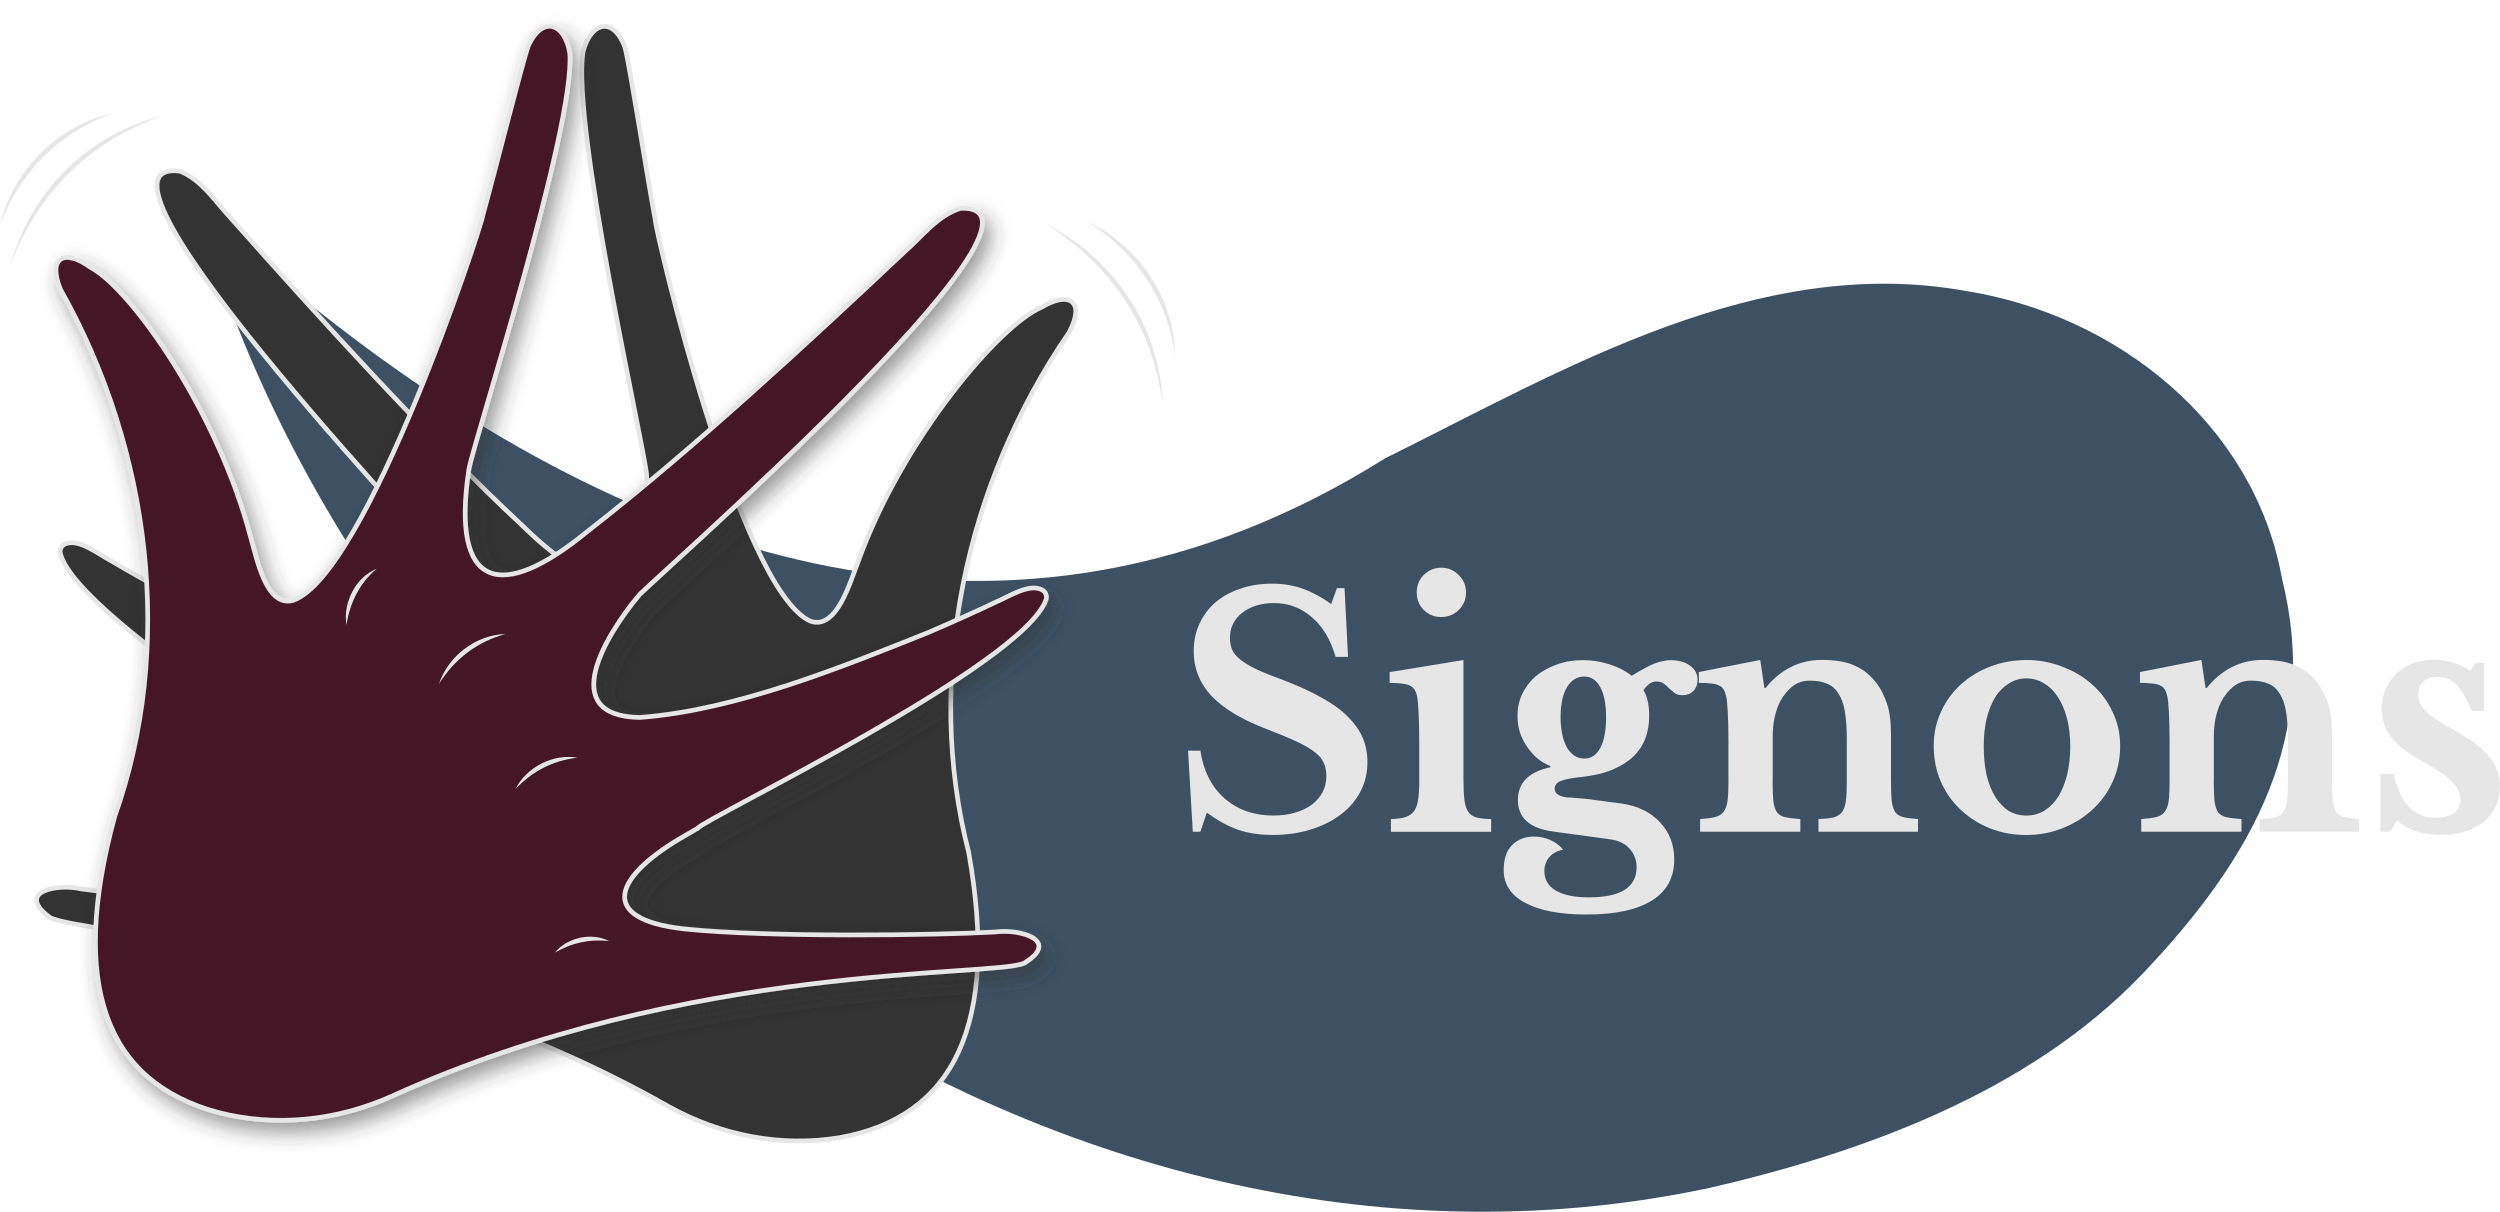
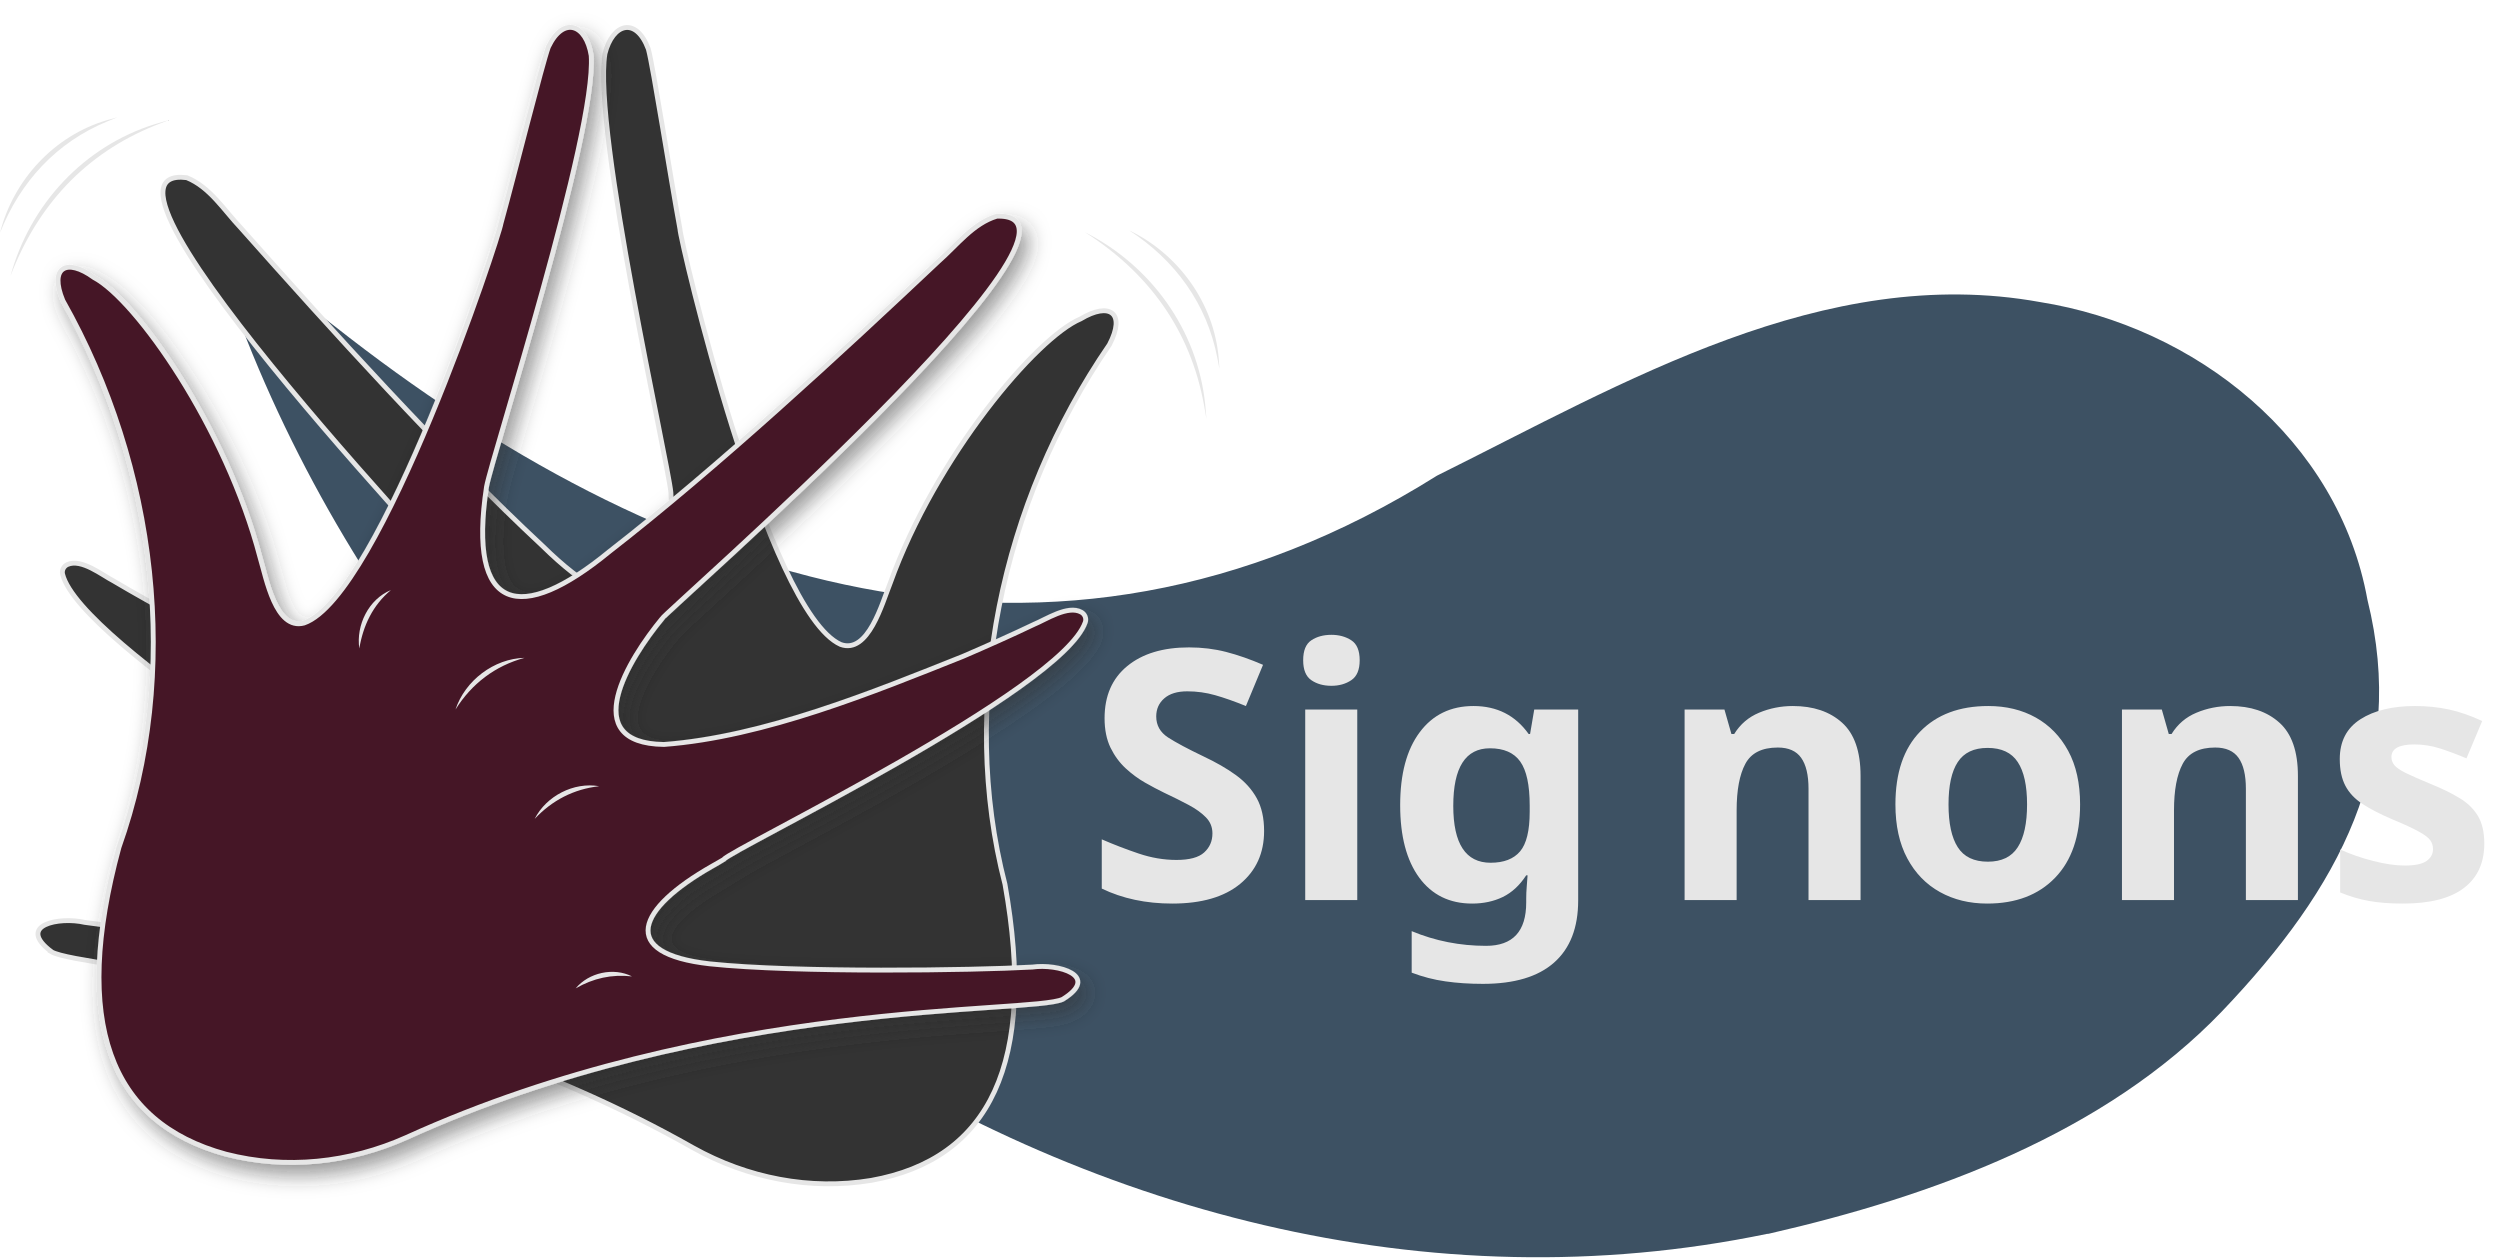
- <svg xmlns="http://www.w3.org/2000/svg" id="Layer_2" data-name="Layer 2" viewBox="0 0 535.04 259.34">
+ <svg xmlns="http://www.w3.org/2000/svg" id="Layer_2" data-name="Layer 2" viewBox="0 0 515.7 259.36">
  <defs>
    <style>
      .cls-1 {
+         font-family: Kodchasan-Bold, Kodchasan;
+         font-size: 72px;
+         font-weight: 700;
+       }
+ 
+       .cls-1, .cls-2 {
+         fill: #e6e6e6;
+       }
+ 
+       .cls-3 {
        fill: #451925;
        filter: url(#drop-shadow-1);
      }

-       .cls-1, .cls-2 {
+       .cls-3, .cls-4 {
        stroke: #e6e6e6;
        stroke-miterlimit: 10;
      }

-       .cls-3 {
+       .cls-5 {
        fill: none;
      }

-       .cls-4 {
+       .cls-6 {
        fill: #3d5163;
      }

-       .cls-2 {
+       .cls-4 {
        fill: #333;
      }

-       .cls-5 {
-         clip-path: url(#clippath);
+       .cls-7 {
+         letter-spacing: -.02em;
      }

-       .cls-6 {
-         fill: #e6e6e6;
+       .cls-8 {
+         clip-path: url(#clippath);
      }
    </style>
    <clipPath id="clippath">
-       <rect class="cls-3" x="42.52" y="45.62" width="448.24" height="213.72" />
+       <rect class="cls-5" x="42.51" y="45.64" width="448.24" height="213.72" />
    </clipPath>
-     <filter id="drop-shadow-1" x="5.67" y="0" width="227" height="250" filterUnits="userSpaceOnUse">
+     <filter id="drop-shadow-1" x="6.17" y="0" width="227" height="250" filterUnits="userSpaceOnUse">
      <feOffset dx="1.42" dy="2.13" />
      <feGaussianBlur result="blur" stdDeviation="2.13" />
      <feFlood flood-color="#333" flood-opacity=".5" />
      <feComposite in2="blur" operator="in" />
      <feComposite in="SourceGraphic" />
    </filter>
  </defs>
  <g id="Layer_8" data-name="Layer 8">
    <g>
      <g>
-         <g class="cls-5">
-           <path class="cls-4" d="M364.62,254.49C224.91,283.55,80.78,177.8,42.52,45.62c8.64,7.04,17.38,14.77,26.36,21.53,67.16,52.95,147.57,81.13,227.54,30.95,38.52-19.12,79.85-43.86,124.35-35.82,32.16,5.11,61.59,28.28,67.59,61.44,8.29,33.42-5.64,59.32-30,84.87-24.21,25.24-59.74,38.15-93.4,45.86l-.36.07.02-.02Z" />
+         <g class="cls-8">
+           <path class="cls-6" d="M364.62,254.5C224.91,283.57,80.78,177.82,42.52,45.64c8.64,7.04,17.38,14.77,26.36,21.53,67.16,52.95,147.57,81.13,227.54,30.95,38.52-19.12,79.85-43.86,124.35-35.82,32.16,5.11,61.59,28.28,67.59,61.44,8.29,33.42-5.64,59.32-30,84.87-24.21,25.24-59.74,38.15-93.4,45.86l-.36.07.02-.02Z" />
        </g>
-         <path class="cls-6" d="M254.24,160.65h2.66c.64,4.31,2.36,7.72,5.17,10.21,2.81,2.45,6.29,3.68,10.42,3.68,1.68,0,3.22-.2,4.63-.61,1.41-.41,2.61-.98,3.61-1.7,1-.77,1.77-1.66,2.31-2.66.54-1.04.82-2.2.82-3.47,0-1.09-.18-2.02-.54-2.79-.32-.82-.95-1.59-1.91-2.31-.95-.77-2.27-1.54-3.95-2.31-1.63-.77-3.77-1.66-6.4-2.66-5.31-2.04-9.24-4.4-11.78-7.08-2.54-2.72-3.81-5.92-3.81-9.6,0-2.13.41-4.09,1.23-5.86.82-1.77,1.95-3.29,3.4-4.56,1.5-1.27,3.27-2.25,5.31-2.93,2.09-.73,4.38-1.09,6.88-1.09,2.31,0,4.49.36,6.54,1.09,2.04.73,4.06,1.82,6.06,3.27l1.23-3.4h1.63l.75,14.71h-2.66c-1.09-3.72-2.79-6.56-5.11-8.51-2.31-2-4.99-3-8.03-3-2.81,0-5.11.7-6.88,2.11-1.72,1.36-2.59,3.13-2.59,5.31,0,.95.16,1.82.48,2.59.32.73.91,1.43,1.77,2.11.86.68,2.04,1.38,3.54,2.11,1.5.68,3.43,1.45,5.79,2.31,3.18,1.23,5.88,2.47,8.1,3.74,2.27,1.23,4.11,2.56,5.52,4.02,1.45,1.41,2.52,2.91,3.2,4.49.68,1.59,1.02,3.34,1.02,5.24,0,2.31-.5,4.43-1.5,6.33-1,1.91-2.41,3.54-4.22,4.9-1.77,1.36-3.9,2.43-6.4,3.2-2.45.77-5.17,1.16-8.17,1.16-2.72,0-5.17-.36-7.35-1.09-2.18-.77-4.43-2-6.74-3.68l-1.36,4.09h-1.63l-1.02-17.36ZM313.21,166.85c0,1.82.07,3.27.2,4.36.14,1.09.41,1.93.82,2.52.41.59,1,1,1.77,1.23.77.18,1.82.3,3.13.34v2.72h-21.45v-2.72c1.27-.05,2.29-.18,3.06-.41.82-.27,1.43-.68,1.84-1.23.45-.59.75-1.38.89-2.38.18-1.04.27-2.36.27-3.95v-8.37c0-2.63-.05-4.79-.14-6.47-.09-1.72-.2-2.91-.34-3.54-.23-1.13-.75-1.88-1.57-2.25-.77-.36-2.2-.54-4.29-.54v-2.31l15.8-2.59v25.6ZM303.2,126.81c0-1.5.5-2.75,1.5-3.74,1.04-1.04,2.29-1.57,3.74-1.57s2.75.52,3.74,1.57c1.04,1,1.57,2.25,1.57,3.74s-.52,2.7-1.57,3.74c-1,1-2.25,1.5-3.74,1.5s-2.7-.5-3.74-1.5c-1-1.04-1.5-2.29-1.5-3.74ZM335.84,170.66c1.23.09,2.29.18,3.2.27.95.09,1.84.2,2.66.34.86.09,1.7.2,2.52.34.86.09,1.77.2,2.72.34,3.54.5,6.31,1.84,8.31,4.02,2.04,2.13,3.06,4.79,3.06,7.97,0,3.86-1.59,6.79-4.77,8.78-3.18,2-7.85,3-14.03,3-5.67,0-10.05-.84-13.14-2.52-3.04-1.63-4.56-3.97-4.56-7.01,0-2.36.61-4.15,1.84-5.38,1.23-1.18,2.77-1.77,4.63-1.77,1.18,0,2.31.23,3.4.68,1.13.5,2.09,1.2,2.86,2.11-1.18.23-2.16.75-2.93,1.57-.73.86-1.09,1.86-1.09,3,0,1.82.79,3.2,2.38,4.15,1.63,1,4.02,1.5,7.15,1.5,6.81,0,10.21-2.16,10.21-6.47,0-1.54-.52-2.88-1.57-4.02-1-1.09-2.45-1.75-4.36-1.97l-11.92-1.63c-5.04-.68-7.56-2.93-7.56-6.74,0-1.86.59-3.38,1.77-4.56,1.23-1.18,2.95-2,5.17-2.45v-.27c-1.04-.41-2-.98-2.86-1.7-.82-.73-1.54-1.57-2.18-2.52-.64-.95-1.13-1.97-1.5-3.06-.32-1.13-.48-2.29-.48-3.47,0-1.68.34-3.25,1.02-4.7.73-1.5,1.7-2.77,2.93-3.81,1.27-1.04,2.75-1.86,4.43-2.45,1.72-.64,3.59-.95,5.58-.95s3.86.3,5.72.89c1.86.59,3.45,1.41,4.77,2.45,1.04-.64,1.95-1.16,2.72-1.57.77-.45,1.48-.79,2.11-1.02.68-.27,1.29-.45,1.84-.54.54-.14,1.09-.2,1.63-.2,1.72,0,3.11.39,4.15,1.16,1.09.77,1.63,1.79,1.63,3.06,0,.95-.3,1.75-.89,2.38-.59.59-1.36.89-2.31.89-.68,0-1.23-.14-1.63-.41-.41-.32-.82-.66-1.23-1.02-.36-.41-.75-.75-1.16-1.02-.41-.32-.95-.48-1.63-.48-.95,0-1.86.61-2.72,1.84.45.77.77,1.61.95,2.52.18.86.27,1.88.27,3.06,0,1.72-.27,3.31-.82,4.77-.54,1.45-1.41,2.75-2.59,3.88-1.13,1.09-2.61,2.02-4.43,2.79-1.82.77-4.02,1.29-6.6,1.57-2.18.23-3.7.52-4.56.89-.82.36-1.23.91-1.23,1.63,0,1.09,1.02,1.72,3.06,1.91ZM339.1,162.35c1.45,0,2.59-.77,3.4-2.31.82-1.54,1.23-3.7,1.23-6.47s-.41-4.97-1.23-6.47c-.82-1.54-1.97-2.31-3.47-2.31s-2.77.77-3.68,2.31c-.91,1.54-1.36,3.65-1.36,6.33s.45,4.9,1.36,6.54c.95,1.59,2.2,2.38,3.74,2.38ZM379.37,166.91c0,1.86.05,3.34.14,4.43.14,1.04.39,1.86.75,2.45.41.54,1,.91,1.77,1.09.82.18,1.91.32,3.27.41v2.72h-21.45v-2.72c1.32-.09,2.36-.23,3.13-.41.82-.18,1.43-.54,1.84-1.09.45-.54.75-1.32.89-2.31.14-1,.2-2.36.2-4.09v-8.51c0-2.68-.05-4.83-.14-6.47-.09-1.68-.2-2.81-.34-3.4-.14-.59-.32-1.07-.54-1.43-.23-.41-.57-.7-1.02-.89-.45-.23-1.02-.36-1.7-.41-.68-.09-1.54-.14-2.59-.14v-2.31l13.14-2.59.89,5.99h.27c1.5-1.91,3.27-3.38,5.31-4.43s4.29-1.57,6.74-1.57c2.91,0,5.24.41,7.01,1.23,1.82.77,3.43,2.09,4.83,3.95.77,1.04,1.45,2.41,2.04,4.09.59,1.63.89,3.9.89,6.81v9.6c0,1.86.05,3.34.14,4.43.14,1.04.39,1.86.75,2.45.41.54,1,.91,1.77,1.09.77.18,1.82.32,3.13.41v2.72h-21.31v-2.72c1.36-.05,2.43-.16,3.2-.34.82-.23,1.43-.61,1.84-1.16.41-.54.68-1.32.82-2.31.14-1.04.2-2.41.2-4.09v-9.26c0-2.31-.14-4.27-.41-5.86-.27-1.59-.73-2.86-1.36-3.81-.59-1-1.38-1.7-2.38-2.11-1-.45-2.25-.68-3.74-.68s-2.7.41-3.74,1.23c-1.04.82-1.95,1.95-2.72,3.4-.41.82-.77,1.88-1.09,3.2-.27,1.27-.41,2.61-.41,4.02v9.4ZM433.67,141.25c2.72,0,5.29.48,7.69,1.43,2.45.91,4.58,2.18,6.4,3.81,1.86,1.63,3.31,3.59,4.36,5.86,1.09,2.22,1.63,4.68,1.63,7.35s-.54,5.31-1.63,7.63c-1.04,2.31-2.5,4.31-4.36,5.99-1.82,1.68-3.95,3-6.4,3.95-2.41.95-4.97,1.43-7.69,1.43s-5.22-.45-7.63-1.36c-2.41-.95-4.52-2.27-6.33-3.95-1.82-1.68-3.25-3.68-4.29-5.99-1.04-2.36-1.57-4.93-1.57-7.69s.52-5.15,1.57-7.42c1.04-2.27,2.47-4.22,4.29-5.86,1.82-1.63,3.93-2.91,6.33-3.81,2.41-.91,4.95-1.36,7.63-1.36ZM433.67,145.19c-1.36,0-2.61.36-3.74,1.09-1.13.68-2.11,1.66-2.93,2.93-.77,1.27-1.38,2.81-1.84,4.63-.41,1.77-.61,3.74-.61,5.92s.2,4.31.61,6.13c.45,1.82,1.07,3.36,1.84,4.63.82,1.27,1.77,2.27,2.86,3,1.13.68,2.41,1.02,3.81,1.02s2.68-.34,3.81-1.02c1.18-.73,2.18-1.72,3-3,.82-1.32,1.45-2.88,1.91-4.7.45-1.82.68-3.84.68-6.06s-.23-4.15-.68-5.92c-.45-1.77-1.09-3.29-1.91-4.56-.82-1.32-1.82-2.31-3-3-1.13-.73-2.41-1.09-3.81-1.09ZM473.78,166.91c0,1.86.05,3.34.14,4.43.14,1.04.39,1.86.75,2.45.41.54,1,.91,1.77,1.09.82.18,1.91.32,3.27.41v2.72h-21.45v-2.72c1.32-.09,2.36-.23,3.13-.41.82-.18,1.43-.54,1.84-1.09.45-.54.75-1.32.89-2.31.14-1,.2-2.36.2-4.09v-8.51c0-2.68-.05-4.83-.14-6.47-.09-1.68-.2-2.81-.34-3.4-.14-.59-.32-1.07-.54-1.43-.23-.41-.57-.7-1.02-.89-.45-.23-1.02-.36-1.7-.41-.68-.09-1.54-.14-2.59-.14v-2.31l13.14-2.59.89,5.99h.27c1.5-1.91,3.27-3.38,5.31-4.43s4.29-1.57,6.74-1.57c2.91,0,5.24.41,7.01,1.23,1.82.77,3.43,2.09,4.83,3.95.77,1.04,1.45,2.41,2.04,4.09.59,1.63.89,3.9.89,6.81v9.6c0,1.86.05,3.34.14,4.43.14,1.04.39,1.86.75,2.45.41.54,1,.91,1.77,1.09.77.18,1.82.32,3.13.41v2.72h-21.31v-2.72c1.36-.05,2.43-.16,3.2-.34.82-.23,1.43-.61,1.84-1.16.41-.54.68-1.32.82-2.31.14-1.04.2-2.41.2-4.09v-9.26c0-2.31-.14-4.27-.41-5.86-.27-1.59-.73-2.86-1.36-3.81-.59-1-1.38-1.7-2.38-2.11-1-.45-2.25-.68-3.74-.68s-2.7.41-3.74,1.23c-1.04.82-1.95,1.95-2.72,3.4-.41.82-.77,1.88-1.09,3.2-.27,1.27-.41,2.61-.41,4.02v9.4ZM511.54,178.01h-2.11v-12.39h2.86c.77,3.27,1.88,5.65,3.34,7.15s3.34,2.25,5.65,2.25c1.68,0,2.97-.34,3.88-1.02.95-.73,1.43-1.7,1.43-2.93s-.57-2.5-1.7-3.68c-1.13-1.23-2.97-2.52-5.52-3.88-3.45-1.86-5.92-3.7-7.42-5.52-1.5-1.86-2.25-3.95-2.25-6.26,0-1.5.27-2.88.82-4.15.59-1.32,1.36-2.45,2.31-3.4,1-.95,2.18-1.68,3.54-2.18,1.36-.54,2.84-.82,4.43-.82,1.41,0,2.79.2,4.15.61,1.41.41,2.63.98,3.68,1.7l1.23-1.63h1.77v10.28h-2.66c-1.04-2.59-2.13-4.45-3.27-5.58-1.09-1.13-2.43-1.7-4.02-1.7-1.27,0-2.29.34-3.06,1.02-.73.68-1.09,1.59-1.09,2.72,0,1.27.54,2.47,1.63,3.61,1.13,1.13,3,2.38,5.58,3.74,1.82,1,3.38,1.97,4.7,2.93,1.32.95,2.38,1.93,3.2,2.93.82.95,1.41,1.97,1.77,3.06.41,1.04.61,2.18.61,3.4,0,1.59-.3,3.02-.89,4.29-.59,1.27-1.43,2.36-2.52,3.27-1.09.91-2.41,1.61-3.95,2.11-1.5.5-3.18.75-5.04.75s-3.77-.25-5.45-.75c-1.68-.54-3.06-1.32-4.15-2.31l-1.5,2.38Z" />
+         <text class="cls-1" transform="translate(223.96 185.67)">
+           <tspan x="0" y="0">Sig</tspan>
+           <tspan class="cls-7" x="117.93" y="0">no</tspan>
+           <tspan x="208.15" y="0">ns</tspan>
+         </text>
      </g>
      <g>
        <g>
-           <path class="cls-2" d="M10.63,196.31c-7.41-5.54,1.63-7.27,6.85-6.06,12.13,1.78,48.47,5.54,66.35,5.24,19.05-.44,15.97-9.96,1.23-20.15-.41-.29-.79-.55-1.1-.76-.71-.49-1.03-.71-1.13-.8-.8-1.91-66.28-40.86-69.92-55.35-.2-.81.24-1.66,1-2,2.9-1.29,7.16,2.18,9.54,3.4,3.89,2.32,9.31,5.34,13.93,7.84,17.62,8.92,39.37,20.19,59.84,23.59,17.93,1.36,8.83-16.9,2.68-25.84-.04-.9-87.63-92.03-61.38-88.79,4.77,1.92,7.68,6.7,11.16,10.37,18.37,20.68,41.56,46.35,62.29,65.65,16.91,16.61,28.05,15.23,26.42-11.08-.58-6.28-16.13-74.68-13.6-90.51,1.61-6.35,6.46-7.65,8.95-.96,1.01,3.76,4.54,26.34,6.51,37.08.06,2.47,17.96,78.91,33.16,85.74,5.68,2.07,8.55-8.5,10.22-12.64,9.41-26.21,30.24-50.72,39.26-54.51,6-3.6,9.41-1.27,5.96,5.31-22.42,32.59-31.08,74.43-21.54,111.32,6.54,36.7-3.03,56.67-27.6,61.07-12.62,2.08-25.52-.46-36.75-6.73-60.8-34.45-126.14-36.8-132.34-40.42Z" />
-           <path class="cls-1" d="M219.22,206.11c7.87-4.86-.98-7.39-6.28-6.64-12.24.69-48.77,1.21-66.55-.67-18.93-2.13-15.02-11.34.57-20.18.43-.25.83-.47,1.16-.66.75-.42,1.09-.62,1.19-.7.97-1.83,69.65-34.81,74.56-48.92.28-.79-.09-1.68-.82-2.08-2.77-1.54-7.33,1.54-9.81,2.54-4.08,1.97-9.75,4.49-14.58,6.57-18.34,7.32-41.01,16.62-61.7,18.18-17.98-.24-7.3-17.61-.37-25.98.12-.89,95.46-83.89,69.02-82.99-4.92,1.49-8.24,6-12.04,9.33-20.13,18.96-45.51,42.47-67.88,59.85-18.32,15.04-29.29,12.67-25.33-13.38,1.13-6.2,22.7-72.95,21.59-88.95-1.04-6.47-5.76-8.19-8.83-1.75-1.34,3.66-6.86,25.83-9.77,36.36-.28,2.46-24.9,77-40.64,82.46-5.84,1.56-7.77-9.22-9.06-13.49-7.05-26.95-25.62-53.21-34.27-57.78-5.66-4.12-9.26-2.1-6.41,4.76,19.44,34.45,24.35,76.9,11.57,112.79-9.78,35.98-2.01,56.72,22.07,63.28,12.39,3.2,25.46,1.81,37.2-3.44,63.62-28.92,128.91-25.46,135.41-28.51Z" />
-           <path class="cls-6" d="M93.96,146.35c1.97-5.97,7.94-10.52,14.25-10.66-6.07,1.64-10.92,5.34-14.25,10.66h0Z" />
-           <path class="cls-6" d="M74.12,133.76c-.7-4.8,1.91-10.17,6.52-12.05-3.71,3.09-5.73,7.29-6.52,12.05h0Z" />
-           <path class="cls-6" d="M110.29,168.9c2.39-4.72,8.08-7.66,13.31-6.74-5.26.6-9.69,2.9-13.31,6.74h0Z" />
-           <path class="cls-6" d="M118.75,203.87c2.7-3.26,7.82-4.39,11.61-2.47-4.21-.46-7.94.37-11.61,2.47h0Z" />
+           <path class="cls-4" d="M10.63,196.33c-7.41-5.54,1.63-7.27,6.85-6.06,12.13,1.78,48.47,5.54,66.35,5.24,19.05-.44,15.97-9.96,1.23-20.15-.41-.29-.79-.55-1.1-.76-.71-.49-1.03-.71-1.13-.8-.8-1.91-66.28-40.86-69.92-55.35-.2-.81.24-1.66,1-2,2.9-1.29,7.16,2.18,9.54,3.4,3.89,2.32,9.31,5.34,13.93,7.84,17.62,8.92,39.37,20.19,59.84,23.59,17.93,1.36,8.83-16.9,2.68-25.84-.04-.9-87.63-92.03-61.38-88.79,4.77,1.92,7.68,6.7,11.16,10.37,18.37,20.68,41.56,46.35,62.29,65.65,16.91,16.61,28.05,15.23,26.42-11.08-.58-6.28-16.13-74.68-13.6-90.51,1.61-6.35,6.46-7.65,8.95-.96,1.01,3.76,4.54,26.34,6.51,37.08.06,2.47,17.96,78.91,33.16,85.74,5.68,2.07,8.55-8.5,10.22-12.64,9.41-26.21,30.24-50.72,39.26-54.51,6-3.6,9.41-1.27,5.96,5.31-22.42,32.59-31.08,74.43-21.54,111.32,6.54,36.7-3.03,56.67-27.6,61.07-12.62,2.08-25.52-.46-36.75-6.73-60.8-34.45-126.14-36.8-132.34-40.42Z" />
+           <path class="cls-3" d="M219.22,206.13c7.87-4.86-.98-7.39-6.28-6.64-12.24.69-48.77,1.21-66.55-.67-18.93-2.13-15.02-11.34.57-20.18.43-.25.83-.47,1.16-.66.75-.42,1.09-.62,1.19-.7.97-1.83,69.65-34.81,74.56-48.92.28-.79-.09-1.68-.82-2.08-2.77-1.54-7.33,1.54-9.81,2.54-4.08,1.97-9.75,4.49-14.58,6.57-18.34,7.32-41.01,16.62-61.7,18.18-17.98-.24-7.3-17.61-.37-25.98.12-.89,95.46-83.89,69.02-82.99-4.92,1.49-8.24,6-12.04,9.33-20.13,18.96-45.51,42.47-67.88,59.85-18.32,15.04-29.29,12.67-25.33-13.38,1.13-6.2,22.7-72.95,21.59-88.95-1.04-6.47-5.76-8.19-8.83-1.75-1.34,3.66-6.86,25.83-9.77,36.36-.28,2.46-24.9,77-40.64,82.46-5.84,1.56-7.77-9.22-9.06-13.49-7.05-26.95-25.62-53.21-34.27-57.78-5.66-4.12-9.26-2.1-6.41,4.76,19.44,34.45,24.35,76.9,11.57,112.79-9.78,35.98-2.01,56.72,22.07,63.28,12.39,3.2,25.46,1.81,37.2-3.44,63.62-28.92,128.91-25.46,135.41-28.51Z" />
+           <path class="cls-2" d="M93.96,146.36c1.97-5.97,7.94-10.52,14.25-10.66-6.07,1.64-10.92,5.34-14.25,10.66h0Z" />
+           <path class="cls-2" d="M74.12,133.77c-.7-4.8,1.91-10.17,6.52-12.05-3.71,3.09-5.73,7.29-6.52,12.05h0Z" />
+           <path class="cls-2" d="M110.29,168.92c2.39-4.72,8.08-7.66,13.31-6.74-5.26.6-9.69,2.9-13.31,6.74h0Z" />
+           <path class="cls-2" d="M118.75,203.88c2.7-3.26,7.82-4.39,11.61-2.47-4.21-.46-7.94.37-11.61,2.47h0Z" />
        </g>
        <g>
-           <path class="cls-6" d="M2.16,56.91c4.04-14.77,15.12-26.74,29.81-31.33.95-.29,1.91-.57,2.87-.84-.92.37-1.85.74-2.78,1.09-14.5,5.82-24.35,16.58-29.9,31.08h0Z" />
-           <path class="cls-6" d="M0,48.02c2.76-10.93,11.21-20.06,22.08-23.25.71-.21,1.42-.41,2.14-.59-.68.29-1.36.57-2.05.84C11.65,29.33,4.15,37.5,0,48.02h0Z" />
+           <path class="cls-2" d="M2.16,56.93c4.04-14.77,15.12-26.74,29.81-31.33.95-.29,1.91-.57,2.87-.84-.92.37-1.85.74-2.78,1.09-14.5,5.82-24.35,16.58-29.9,31.08h0Z" />
+           <path class="cls-2" d="M0,48.03c2.76-10.93,11.21-20.06,22.08-23.25.71-.21,1.42-.41,2.14-.59-.68.29-1.36.57-2.05.84C11.65,29.35,4.15,37.51,0,48.03h0Z" />
        </g>
        <g>
-           <path class="cls-6" d="M223.76,47.87c13.71,6.93,23.27,20.21,24.85,35.56.1,1,.18,1.99.26,2.99-.18-.98-.36-1.97-.52-2.95-2.83-15.42-11.43-27.24-24.59-35.6h0Z" />
-           <path class="cls-6" d="M232.94,47.52c10.19,4.9,17.48,15.02,18.45,26.35.06.74.11,1.48.16,2.22-.15-.73-.29-1.45-.42-2.18-2.14-11.21-8.68-20.2-18.19-26.39h0Z" />
+           <path class="cls-2" d="M223.76,47.88c13.71,6.93,23.27,20.21,24.85,35.56.1,1,.18,1.99.26,2.99-.18-.98-.36-1.97-.52-2.95-2.83-15.42-11.43-27.24-24.59-35.6h0Z" />
+           <path class="cls-2" d="M232.94,47.53c10.19,4.9,17.48,15.02,18.45,26.35.06.74.11,1.48.16,2.22-.15-.73-.29-1.45-.42-2.18-2.14-11.21-8.68-20.2-18.19-26.39h0Z" />
        </g>
      </g>
    </g>
  </g>
</svg>
